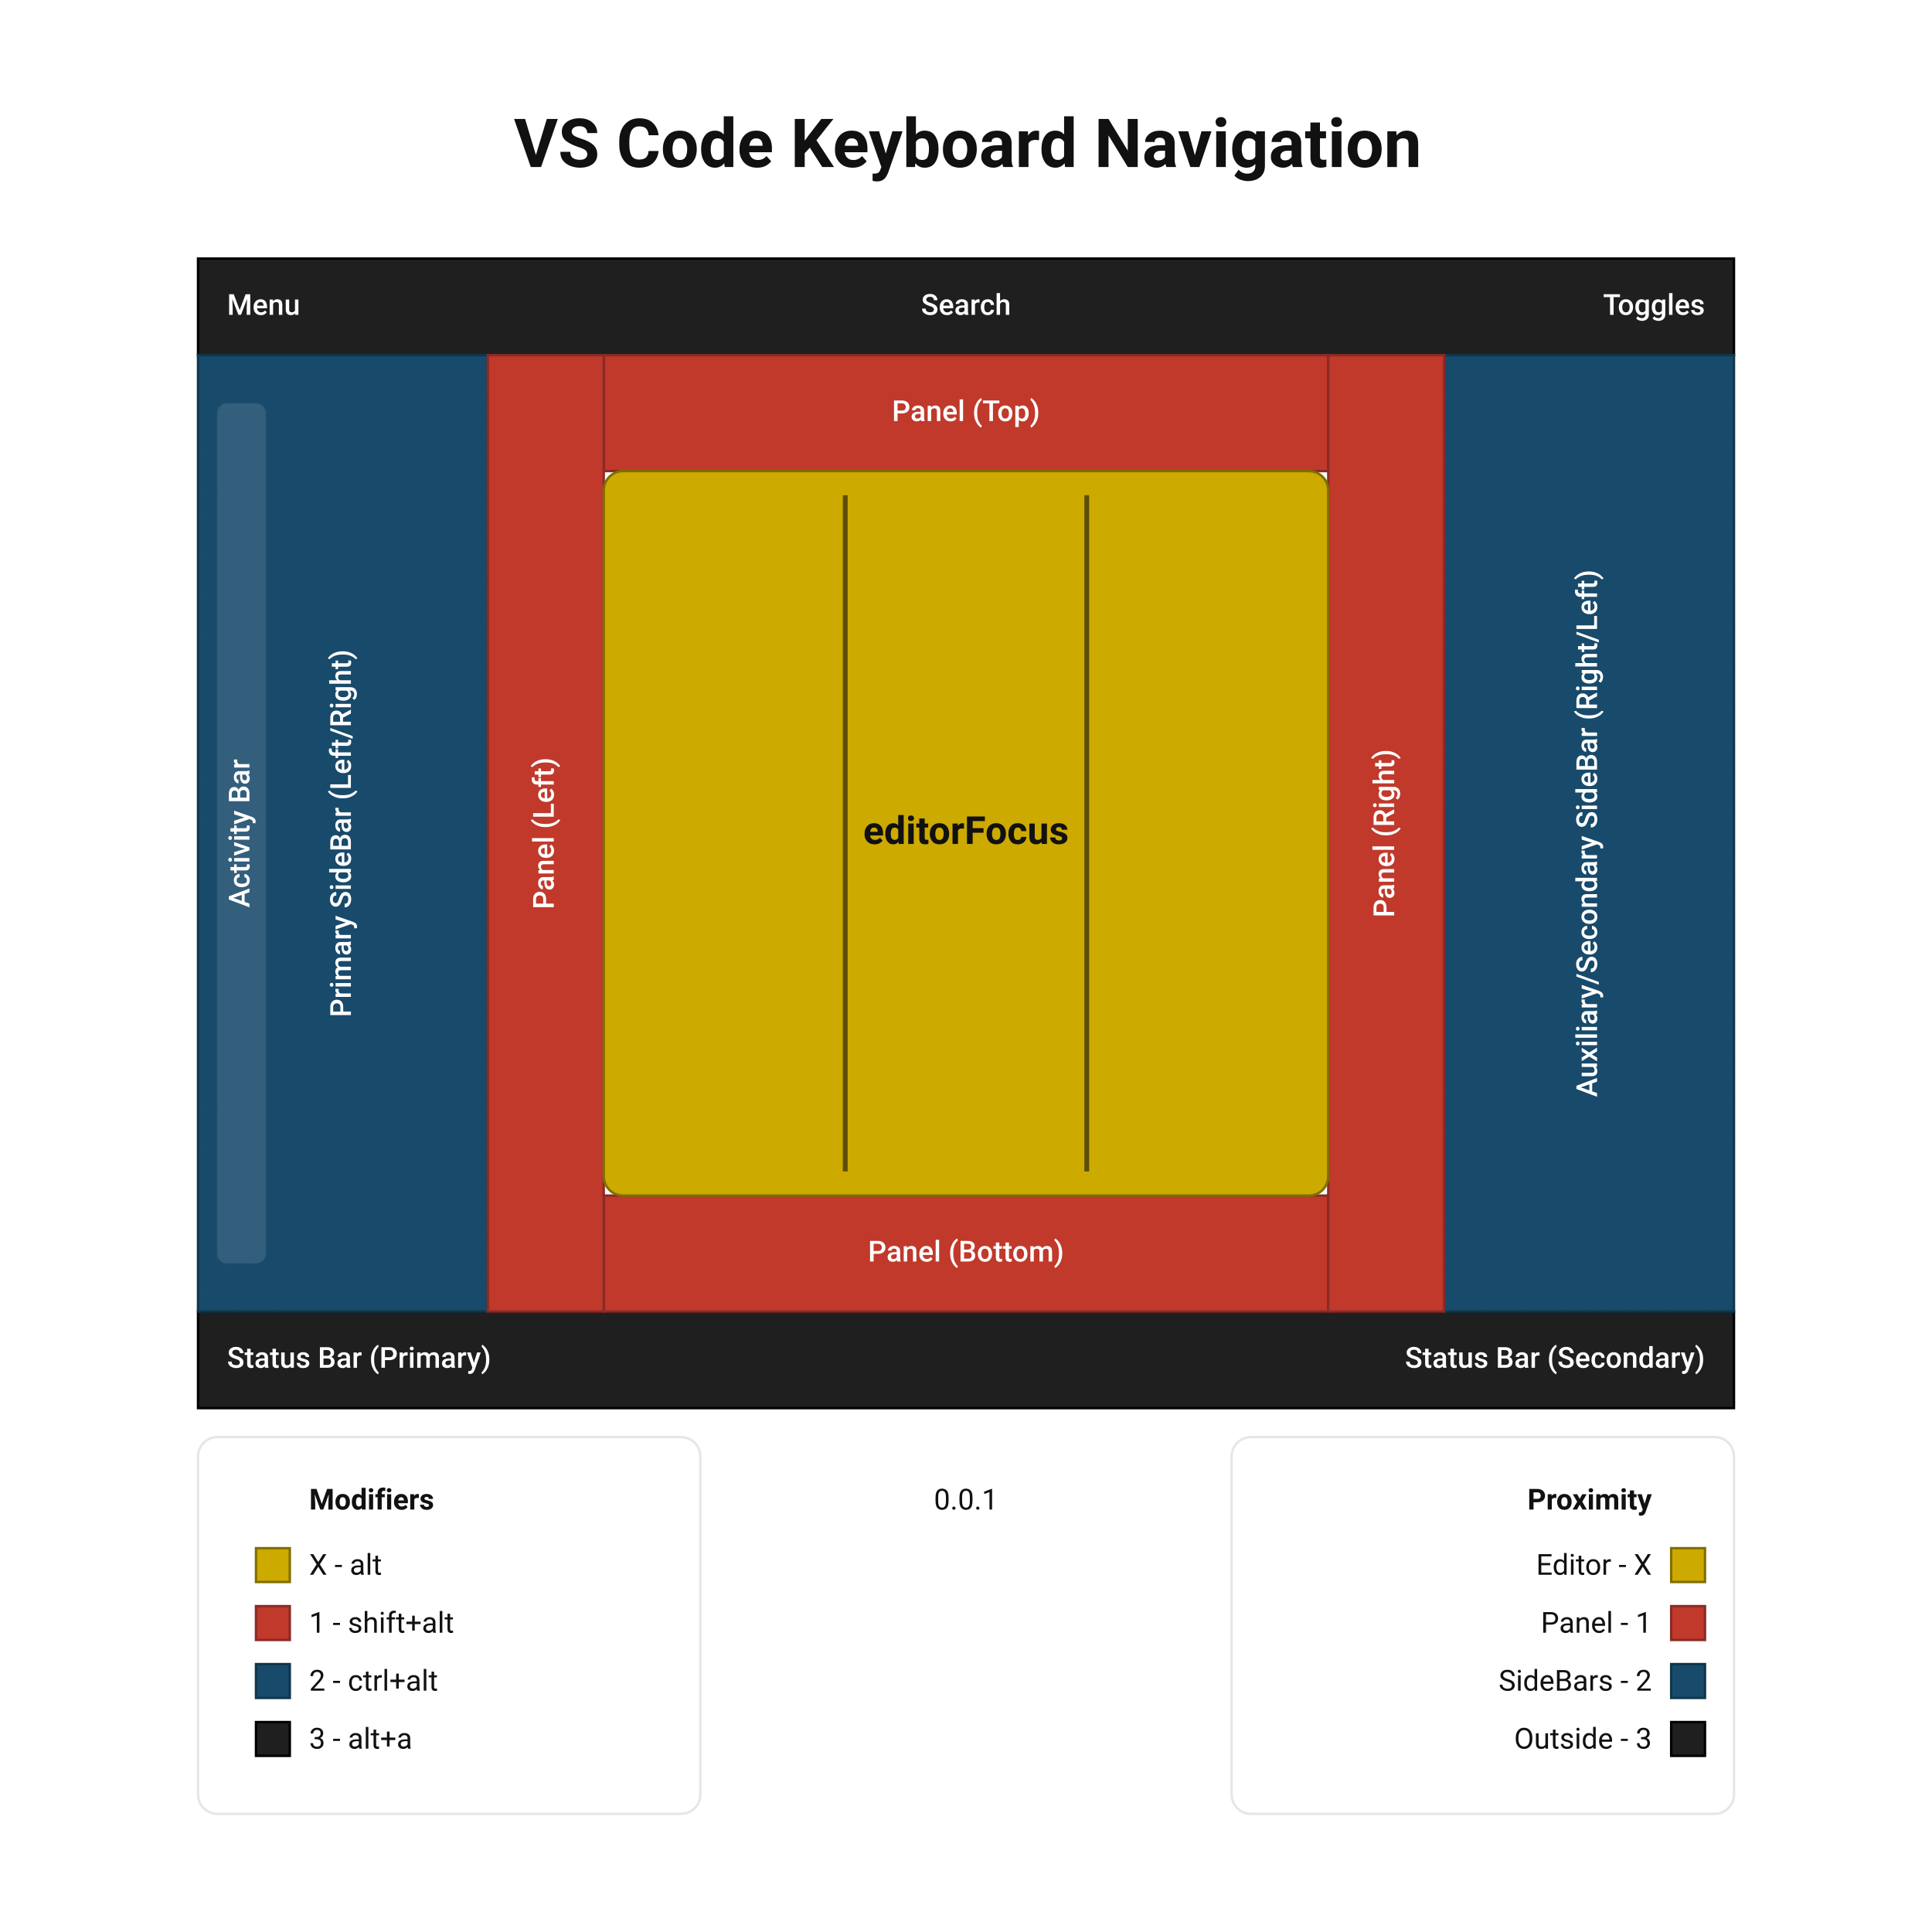
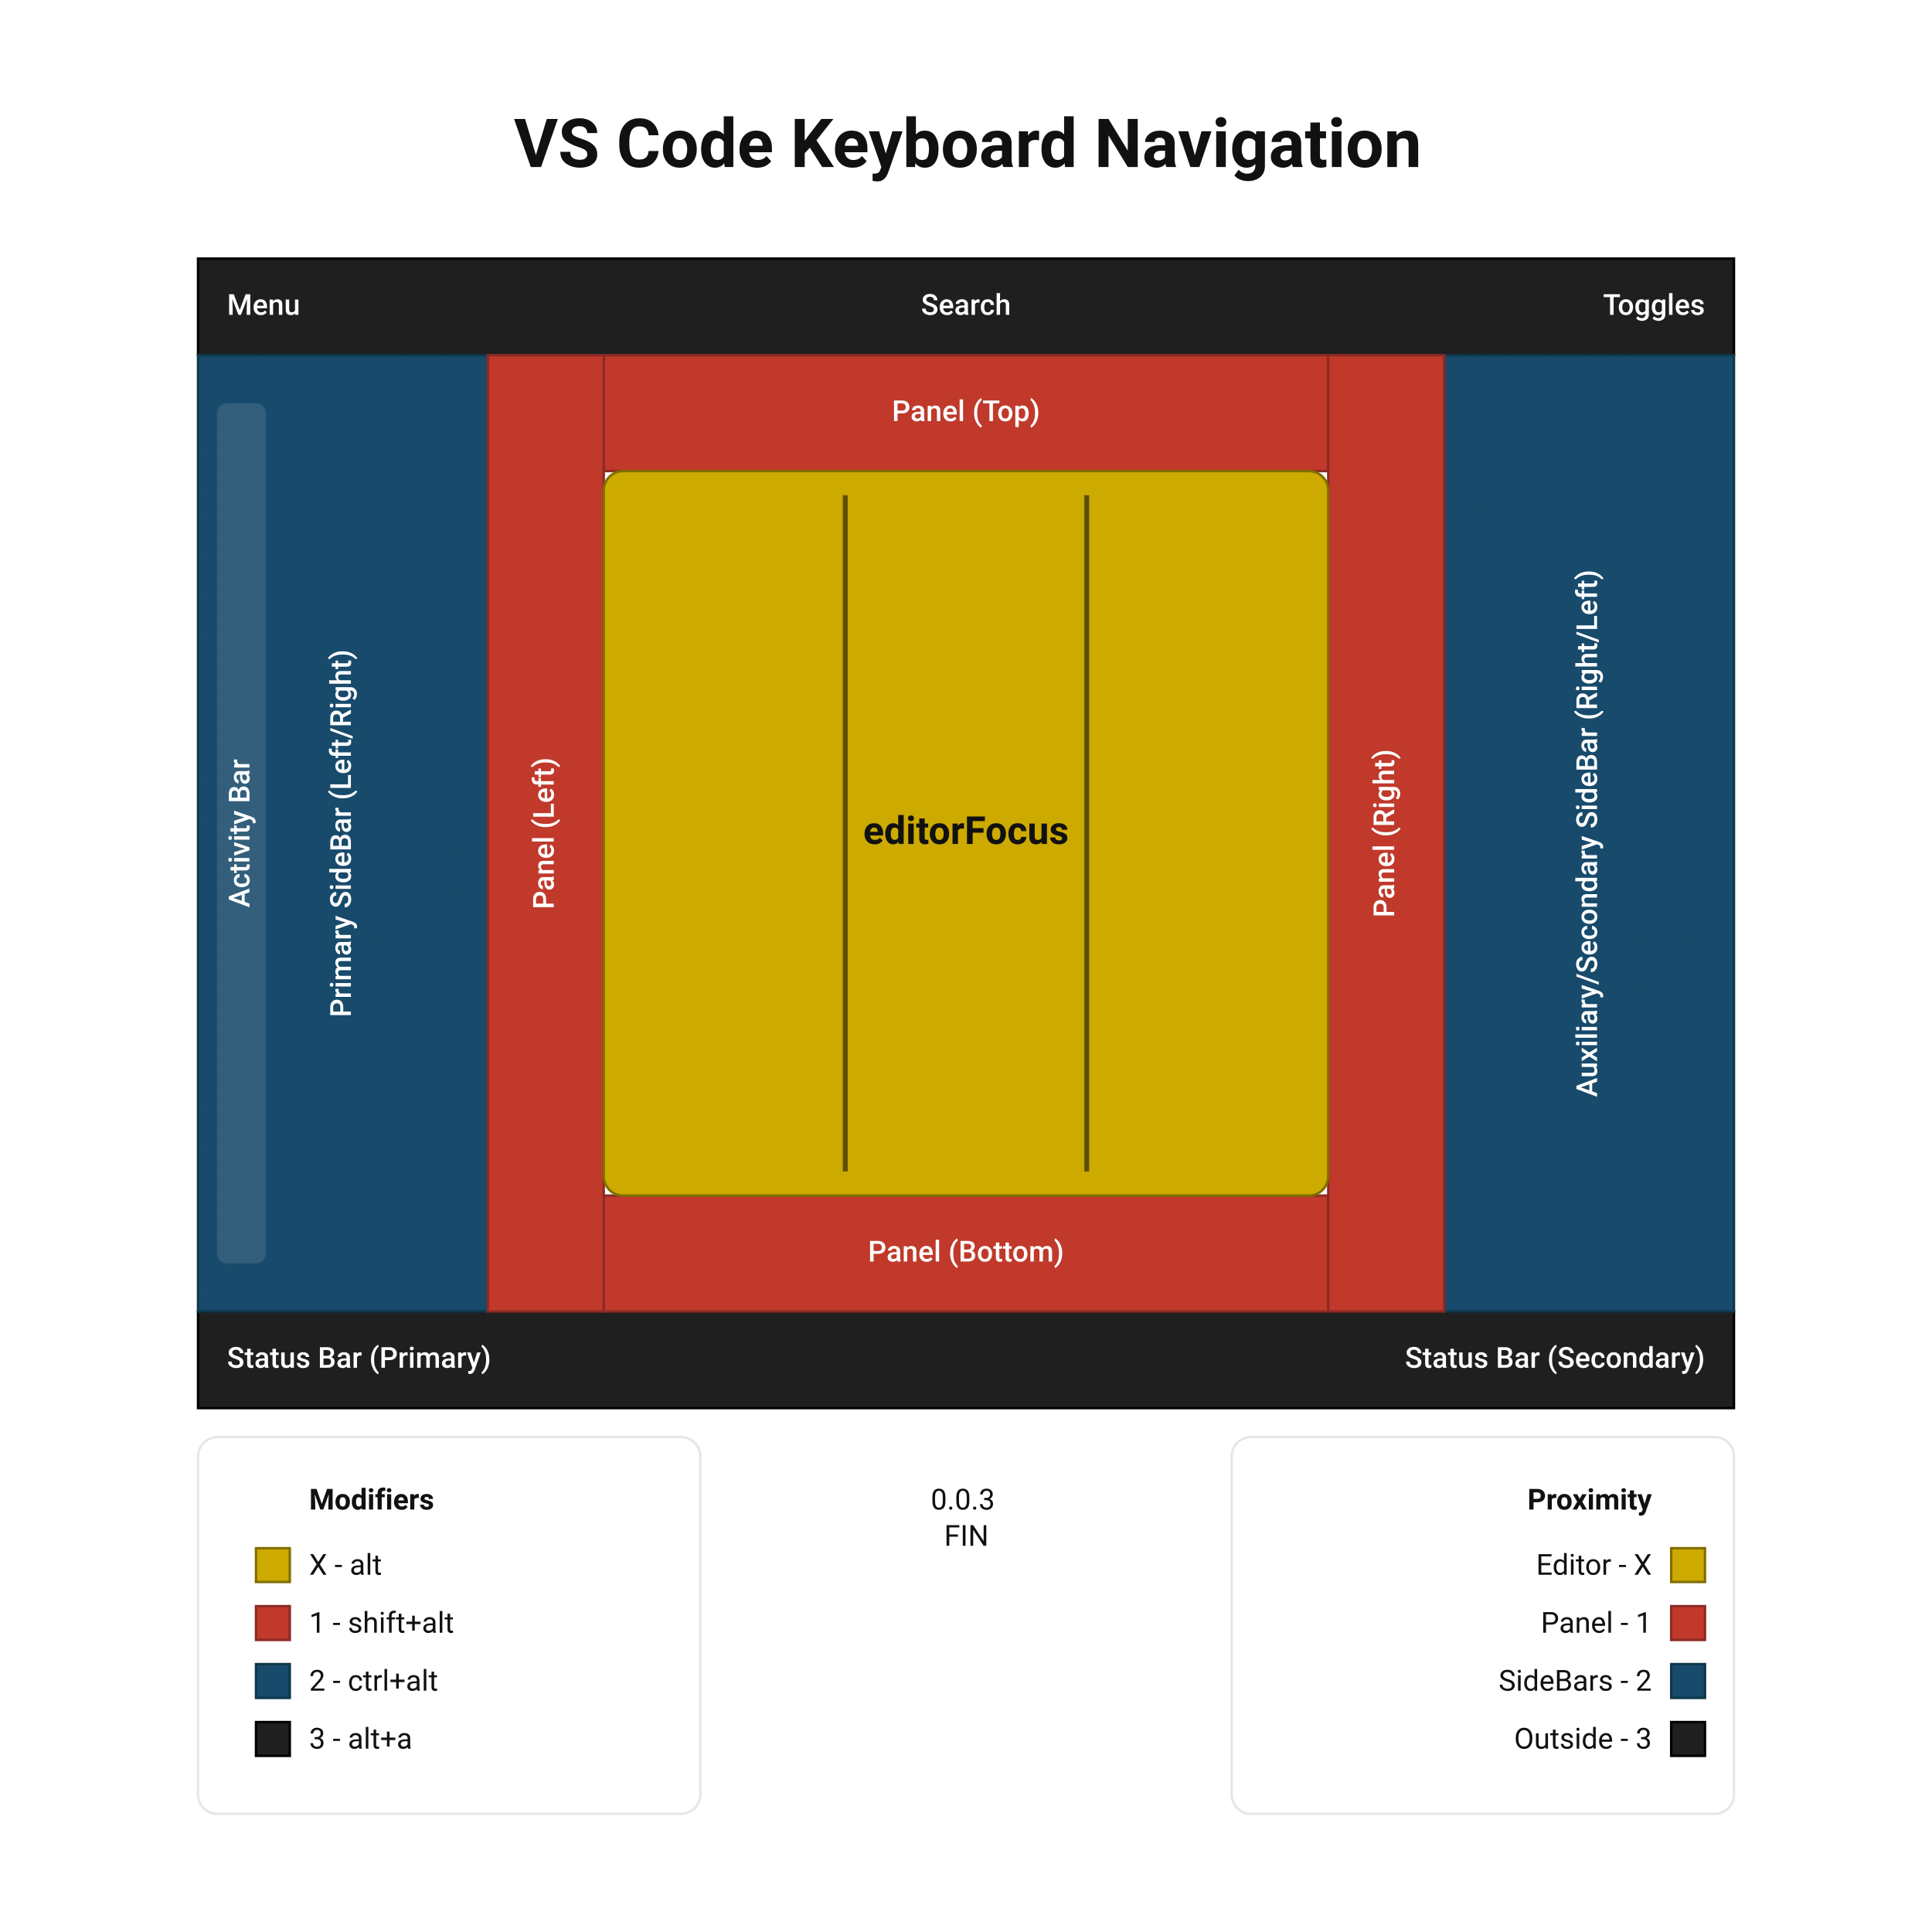
<svg xmlns="http://www.w3.org/2000/svg" viewBox="0 140 800 800" width="800" height="800" role="img" aria-labelledby="svgTitle svgDesc" preserveAspectRatio="xMidYMin" style="display:block" version="1.1" id="svg15">
  <defs id="defs1">
    <style type="text/css" id="style1">
      .label { font-family: "Segoe UI", Roboto, Helvetica, Arial, sans-serif; font-weight: 600; }
      .label-small { font-size: 12px; font-weight: 500; }
      .label-medium { font-size: 16px; }
      .label-large { font-size: 20px; }
      .meta { font-family: "Segoe UI", Roboto, Helvetica, Arial, sans-serif; font-size: 12px; fill: #111111; }
      .editor-text { fill: #111111; }
      .ring1-text, .ring2-text, .ring3-text { fill: #FFFFFF; }
      .bg-text { fill: #111111; }
      .muted { fill: #333333; opacity: 0.9; }
      /* Reduced arrow thicknesses for clarity at small sizes */
      .arrow { fill: none; stroke-width: 3; stroke-linecap: round; stroke-linejoin: round; }
      .arrow-subtle { stroke-width: 1.2; opacity: 0.95; }
    </style>
    <pattern id="diag-hatch" patternUnits="userSpaceOnUse" width="6" height="6" patternTransform="rotate(45)">
      <rect width="6" height="6" fill="transparent" id="rect1" />
      <path d="M0 0 L0 6" stroke="#ffffff" stroke-opacity="0.06" stroke-width="1" id="path1" />
    </pattern>
  </defs>
  <rect x="0" y="140" width="800" height="800" fill="#ffffff" id="background" style="stroke-width:0.816" />
  <g id="content" transform="translate(-13.15298,72.11328)">
    <g id="g1" transform="translate(-200,12.95586)">
      <text id="diagram-title" class="label" x="613.884" y="124.088" text-anchor="middle" font-size="28px" font-weight="700" fill="#111111" style="font-style:normal;font-variant:normal;font-weight:bold;font-stretch:normal;font-size:28px;font-family:'Segoe UI', Roboto, Helvetica, Arial, sans-serif;-inkscape-font-specification:'Segoe UI, Roboto, Helvetica, Arial, sans-serif, Bold';font-variant-ligatures:normal;font-variant-caps:normal;font-variant-numeric:normal;font-variant-east-asian:normal;text-anchor:middle;fill:#111111">VS Code Keyboard Navigation</text>
      <g id="target-group" transform="translate(13.15298)">
        <g id="ring-3">
          <rect id="ring-3-top" x="282" y="162" width="636" height="40" fill="#1f1f1f" stroke="#000000" stroke-width="1" />
          <rect id="ring-3-bottom" x="282" y="598" width="636" height="40" fill="#1f1f1f" stroke="#000000" stroke-width="1" />
          <text id="label-ring3-menu" class="label label-small ring3-text" x="294" y="182" text-anchor="start" dominant-baseline="middle">Menu</text>
          <text id="label-ring3-search" class="label label-small ring3-text" x="600" y="182" text-anchor="middle" dominant-baseline="middle">Search</text>
          <text id="label-ring3-toggles" class="label label-small ring3-text" x="906" y="182" text-anchor="end" dominant-baseline="middle">Toggles</text>
          <text id="label-ring3-status-primary" class="label label-small ring3-text" x="294" y="618" text-anchor="start" dominant-baseline="middle">Status Bar (Primary)</text>
          <text id="label-ring3-status-secondary" class="label label-small ring3-text" x="906" y="618" text-anchor="end" dominant-baseline="middle">Status Bar (Secondary)</text>
        </g>
        <g id="ring-2">
          <rect id="sidebar-primary" x="282" y="202" width="120" height="396" fill="#184a6b" stroke="#0f374a" stroke-width="1" />
          <rect id="sidebar-secondary" x="798" y="202" width="120" height="396" fill="#184a6b" stroke="#0f374a" stroke-width="1" />
          <rect x="282" y="202" width="120" height="396" fill="url(#diag-hatch)" opacity="0.06" id="rect3" />
          <rect x="798" y="202" width="120" height="396" fill="url(#diag-hatch)" opacity="0.06" id="rect4" />
          <text id="label-sidebar-primary" class="label label-small ring2-text" x="342" y="400" text-anchor="middle" dominant-baseline="middle" transform="rotate(-90,342,400)">Primary SideBar (Left/Right)</text>
          <text id="label-sidebar-secondary" class="label label-small ring2-text" x="858" y="400" text-anchor="middle" dominant-baseline="middle" transform="rotate(-90,858,400)">Auxiliary/Secondary SideBar (Right/Left)</text>
          <g id="activity-bar-group">
            <rect id="activity-bar" x="290" y="222" width="20" height="356" rx="4" fill="#ffffff" opacity="0.12" stroke="#ffffff" stroke-opacity="0.18" />
            <text id="label-activity-bar" class="label label-small ring2-text" x="300" y="400" text-anchor="middle" dominant-baseline="middle" transform="rotate(-90,300,400)">Activity Bar</text>
          </g>
        </g>
        <g id="ring-1">
          <rect id="panel-top" x="450" y="202" width="300" height="48" fill="#c0392b" stroke="#8b2a25" stroke-width="1" />
          <rect id="panel-bottom" x="450" y="550" width="300" height="48" fill="#c0392b" stroke="#8b2a25" stroke-width="1" />
          <rect id="panel-left" x="402" y="202" width="48" height="396" fill="#c0392b" stroke="#8b2a25" stroke-width="1" />
          <rect id="panel-right" x="750" y="202" width="48" height="396" fill="#c0392b" stroke="#8b2a25" stroke-width="1" />
          <text id="label-panel-top" class="label label-small ring1-text" x="600" y="226" text-anchor="middle" dominant-baseline="middle">Panel (Top)</text>
          <text id="label-panel-bottom" class="label label-small ring1-text" x="600" y="574" text-anchor="middle" dominant-baseline="middle">Panel (Bottom)</text>
          <text id="label-panel-left" class="label label-small ring1-text" x="426" y="400" text-anchor="middle" dominant-baseline="middle" transform="rotate(-90,426,400)">Panel (Left)</text>
          <text id="label-panel-right" class="label label-small ring1-text" x="774" y="400" text-anchor="middle" dominant-baseline="middle" transform="rotate(-90,774,400)">Panel (Right)</text>
        </g>
        <g id="ring-x">
          <rect id="editor" x="450" y="250" width="300" height="300" rx="8" fill="#cdaa00" stroke="#7f6e00" stroke-width="1" />
          <g id="editor-separators" stroke="#111111" stroke-width="2" opacity="0.6">
            <line x1="550" y1="260" x2="550" y2="540" id="line4" />
            <line x1="650" y1="260" x2="650" y2="540" id="line5" />
          </g>
          <text id="label-editor-center" class="label label-large editor-text" x="600" y="400" text-anchor="middle" dominant-baseline="middle" style="-inkscape-font-specification:'Segoe UI, Roboto, Helvetica, Arial, sans-serif, Semi-Bold';font-family:'Segoe UI', Roboto, Helvetica, Arial, sans-serif;font-weight:600;font-style:normal;font-stretch:normal;font-variant:normal;font-size:16px;font-variant-ligatures:normal;font-variant-caps:normal;font-variant-numeric:normal;font-variant-east-asian:normal;dominant-baseline:middle;text-anchor:middle;fill:#111111">
            <tspan id="tspan1">editorFocus</tspan>
          </text>
        </g>
      </g>
      <g id="legend-group" transform="translate(-10.84702)">
        <g id="proximity" transform="translate(734,650)">
          <rect x="0" y="0" width="208" height="156" rx="8" fill="#ffffff" stroke="#e6e6e6" id="rect5" />
          <text class="meta" x="174" y="30" text-anchor="end" font-weight="700" id="text5">Proximity</text>
          <g transform="translate(0,40)" id="g9">
            <rect x="182" y="6" width="14" height="14" fill="#cdaa00" stroke="#7f6e00" id="rect6" />
            <text class="meta" x="174" y="17" text-anchor="end" id="text6">Editor - X</text>
            <rect x="182" y="30" width="14" height="14" fill="#c0392b" stroke="#8b2a25" id="rect7" />
            <text class="meta" x="174" y="41" text-anchor="end" id="text7">Panel - 1</text>
            <rect x="182" y="54" width="14" height="14" fill="#184a6b" stroke="#0f374a" id="rect8" />
            <text class="meta" x="174" y="65" text-anchor="end" id="text8">SideBars - 2</text>
            <rect x="182" y="78" width="14" height="14" fill="#1f1f1f" stroke="#000000" id="rect9" />
            <text class="meta" x="174" y="89" text-anchor="end" id="text9">Outside - 3</text>
          </g>
        </g>
        <g id="modifiers" transform="translate(306,650)">
          <rect x="0" y="0" width="208" height="156" rx="8" fill="#ffffff" stroke="#e6e6e6" id="rect10" />
          <text class="meta" x="46" y="30" text-anchor="start" font-weight="700" id="text10">Modifiers</text>
          <g transform="translate(16,40)" id="g14">
            <rect x="8" y="6" width="14" height="14" fill="#cdaa00" stroke="#7f6e00" id="rect11" />
            <text class="meta" x="30" y="17" text-anchor="start" id="text11">X - alt</text>
            <rect x="8" y="30" width="14" height="14" fill="#c0392b" stroke="#8b2a25" id="rect12" />
            <text class="meta" x="30" y="41" text-anchor="start" id="text12">1 - shift+alt</text>
            <rect x="8" y="54" width="14" height="14" fill="#184a6b" stroke="#0f374a" id="rect13" />
            <text class="meta" x="30" y="65" text-anchor="start" id="text13">2 - ctrl+alt</text>
            <rect x="8" y="78" width="14" height="14" fill="#1f1f1f" stroke="#000000" id="rect14" />
            <text class="meta" x="30" y="89" text-anchor="start" id="text14">3 - alt+a</text>
          </g>
        </g>
        <g id="center-bottom-box" transform="translate(520,650)">
          <rect x="0" y="0" width="208" height="156" rx="8" fill="#ffffff" stroke="none" id="rect15" />
-           <text class="meta" x="104" y="30" text-anchor="middle" id="text15">0.0.1</text>
+           <text class="meta" x="104.19" y="30" text-anchor="middle" id="text15" style="font-style:normal;font-variant:normal;font-weight:normal;font-stretch:normal;font-size:12px;font-family:'Segoe UI', Roboto, Helvetica, Arial, sans-serif;-inkscape-font-specification:'Segoe UI, Roboto, Helvetica, Arial, sans-serif, Normal';font-variant-ligatures:normal;font-variant-caps:normal;font-variant-numeric:normal;font-variant-east-asian:normal;text-anchor:middle;fill:#111111">
+             <tspan id="tspan2" x="104.19" y="30">0.0.3</tspan>
+             <tspan id="tspan3" x="104.19" y="45">FIN</tspan>
+           </text>
        </g>
      </g>
    </g>
  </g>
</svg>
